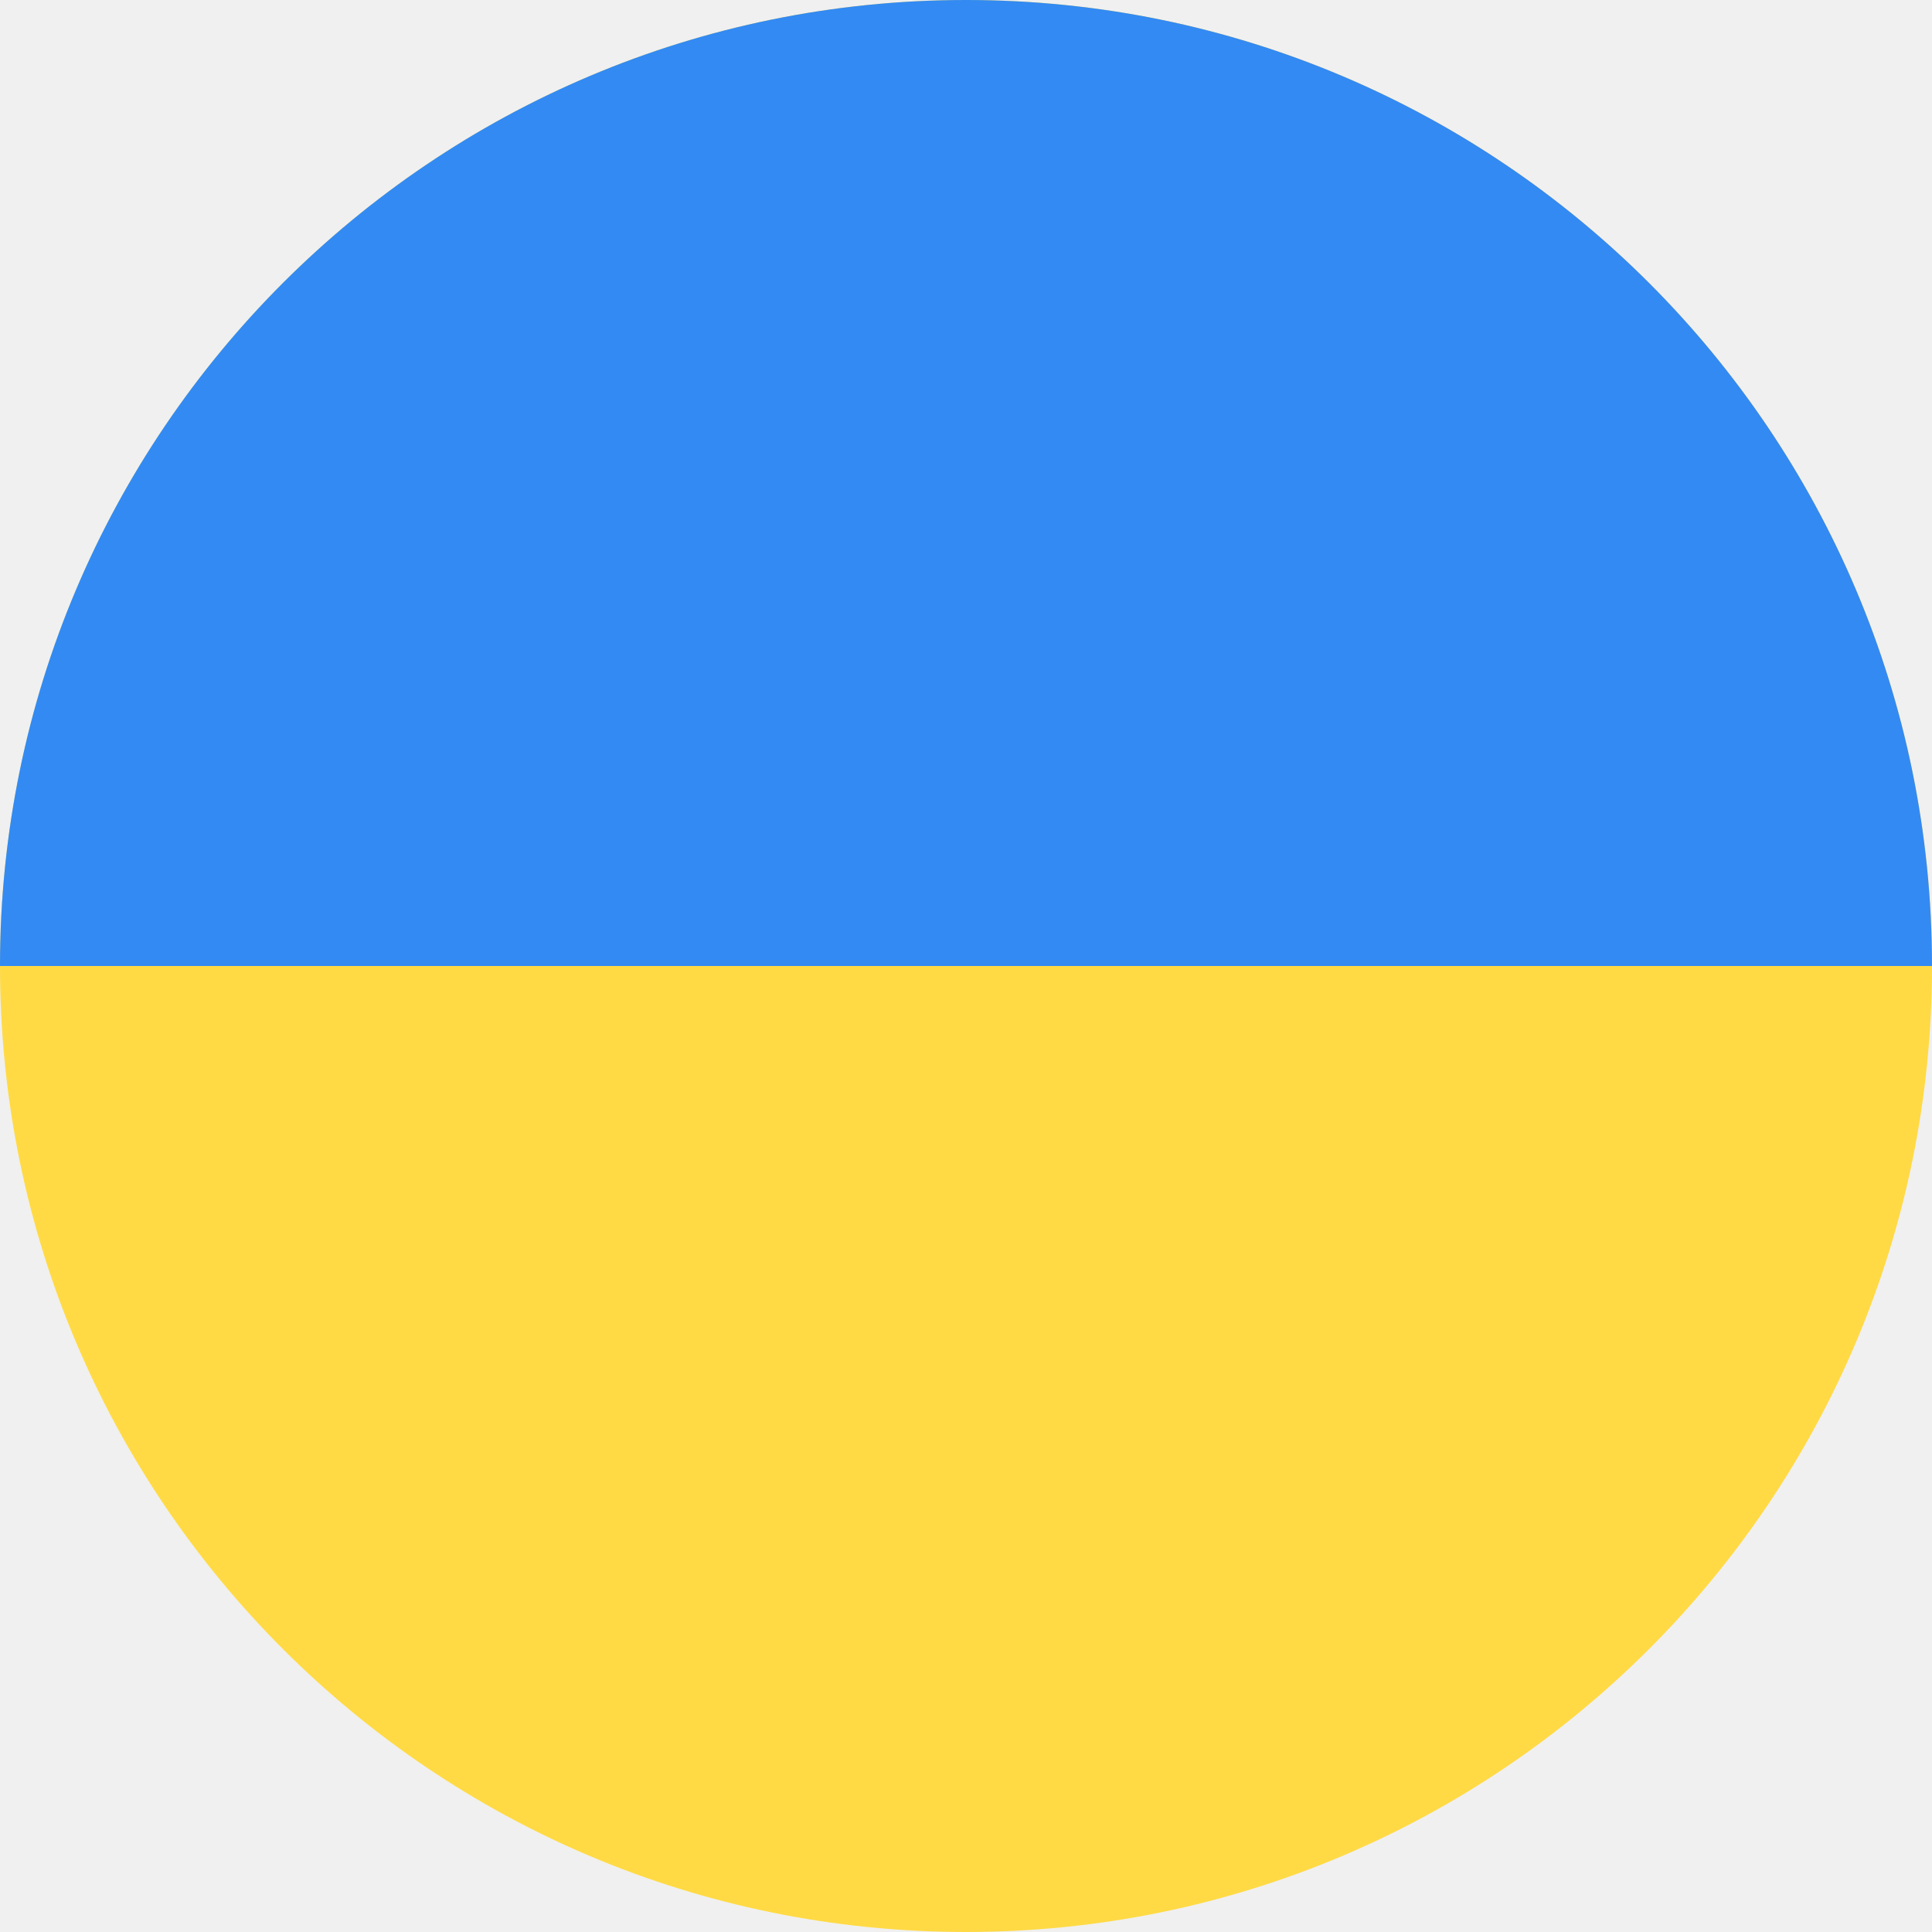
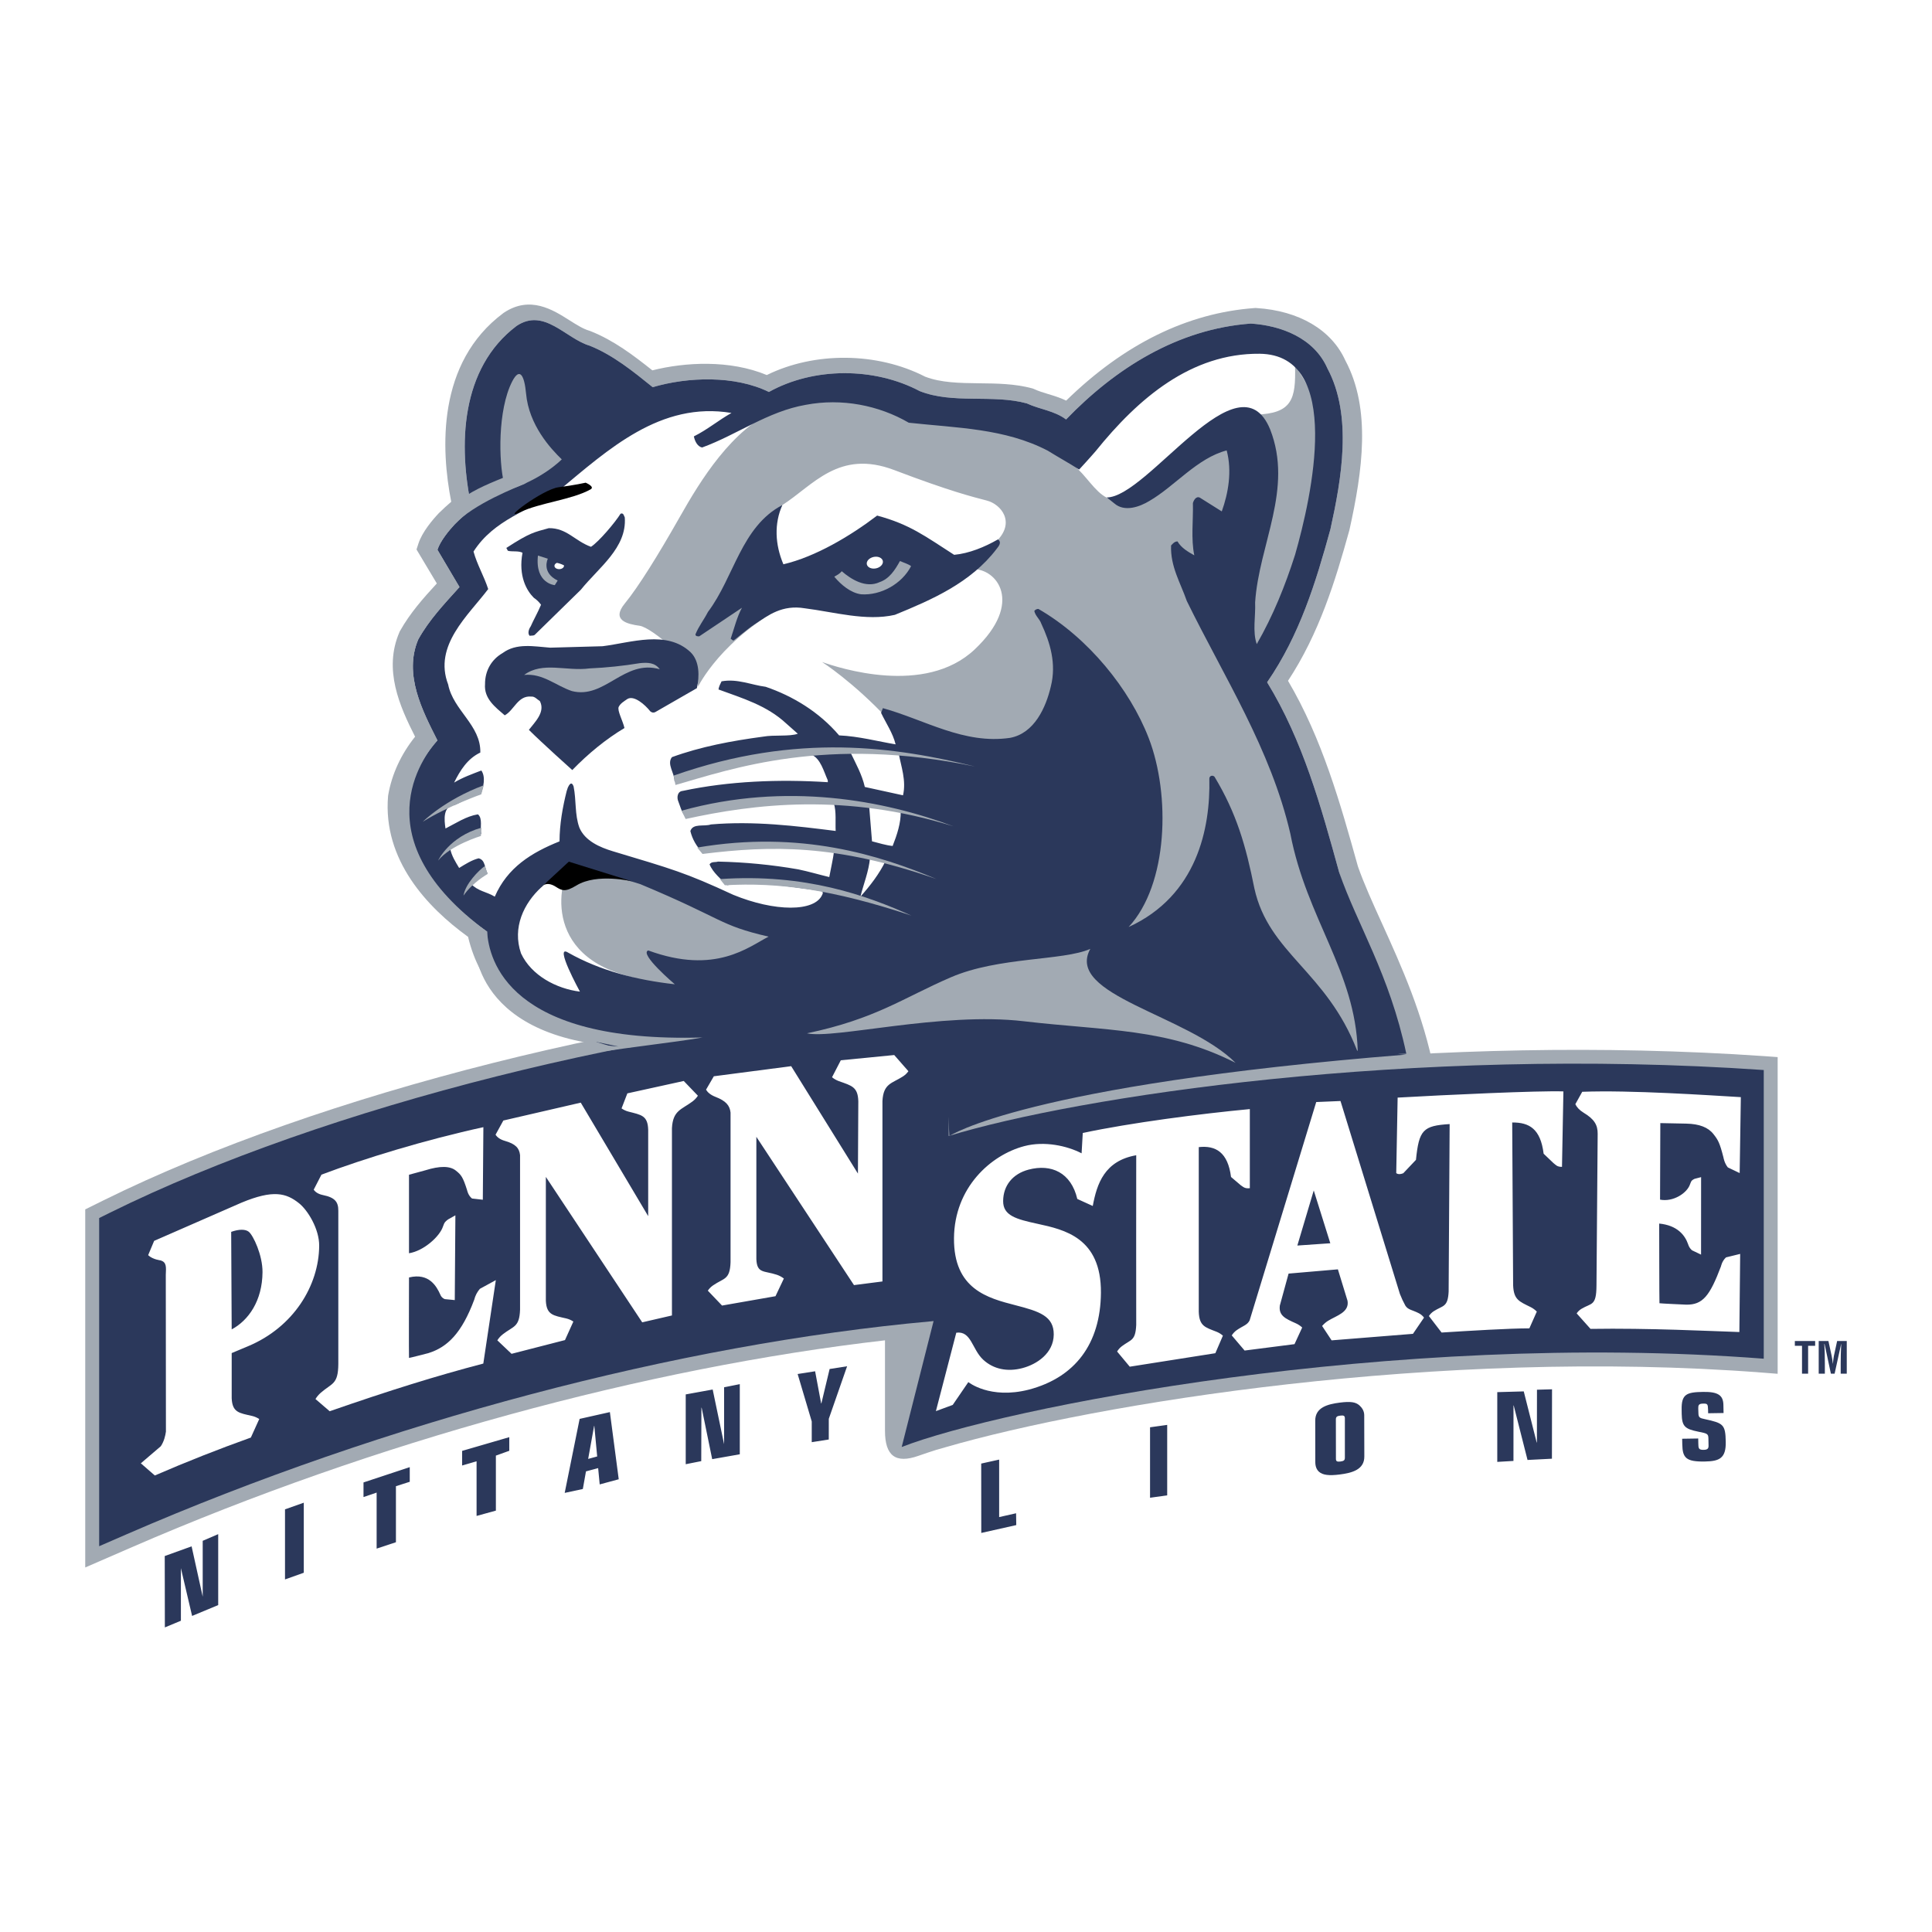
- <svg xmlns="http://www.w3.org/2000/svg" version="1.1" id="Layer_1" x="0px" y="0px" viewBox="0 0 512 512" style="enable-background:new 0 0 512 512;" xml:space="preserve">
-   <circle style="fill:#FFDA44;" cx="256" cy="256" r="256" />
-   <path style="fill:#338AF3;" d="M0,256C0,114.616,114.616,0,256,0s256,114.616,256,256" />
-   <g>
- </g>
-   <g>
- </g>
-   <g>
- </g>
-   <g>
- </g>
-   <g>
- </g>
-   <g>
- </g>
-   <g>
- </g>
-   <g>
- </g>
-   <g>
- </g>
-   <g>
- </g>
-   <g>
- </g>
-   <g>
- </g>
-   <g>
- </g>
-   <g>
- </g>
-   <g>
- </g>
+ <svg xmlns="http://www.w3.org/2000/svg" width="2500" height="2500" viewBox="0 0 192.756 192.756">
+   <g fill-rule="evenodd" clip-rule="evenodd">
+     <path fill="#fff" d="M0 0h192.756v192.756H0V0z" />
+     <path d="M38.717 79.428l.008-.056.009-.06c.359-2.075 1.282-4.067 2.68-5.812-1.533-3.028-3.179-6.684-1.563-10.428l.026-.063.035-.063c1.023-1.811 2.305-3.248 3.67-4.735l-2.027-3.39.189-.581c.378-1.176 1.446-2.417 2.046-3.051.435-.417.766-.736 1.229-1.129-1.026-5.222-1.45-13.871 5.205-18.827l.033-.025.031-.019c2.605-1.723 4.869-.286 6.523.763.706.445 1.372.869 1.988 1.044l.062.022.061.022c2.315.919 4.28 2.414 6.163 3.91 3.278-.825 7.735-1.066 11.417.468 4.765-2.344 11.002-2.3 15.794.16 1.595.615 3.441.637 5.398.663 1.746.019 3.551.038 5.273.502l.113.034.104.047c.416.192.887.339 1.387.49.572.172 1.189.361 1.803.653 5.779-5.64 12.098-8.75 18.801-9.233l.09-.006.096.006c4.256.27 7.482 2.175 8.863 5.228 2.588 4.839 1.725 10.994.406 16.925l-.006.035-.014.038c-1.383 4.993-3.002 10.247-6.105 14.963 3.406 5.774 5.227 12.248 6.975 18.521.607 1.735 1.486 3.671 2.418 5.722 1.93 4.259 4.115 9.085 5.205 14.756l-2.635.506c-.021-.124-.057-.239-.084-.357l-89.324-6.883s-3.102-1.472-4.361-6.719c-4.069-2.943-8.518-7.663-7.982-14.041z" fill="#a2aab3" />
+     <path d="M176.064 105.373c-32.783-2.266-65.182 2.007-80.03 6.113V98.857l-3.539.22c-27.566 1.704-60.573 10.012-82.137 20.666l-1.854.918v35.725l4.661-2.025c24.121-10.481 51.205-17.891 75.13-20.636v9.025c0 2.504 1.066 3.295 3.32 2.504a62.822 62.822 0 0 1 1.838-.614l.006.002.858-.247c15.032-4.363 49.153-9.949 81.548-7.448l1.492.117v-31.597l-1.293-.094z" fill="#a2aab3" />
+     <path d="M94.646 113.338v-13.002l-2.064.128c-27.4 1.695-60.197 9.942-81.606 20.524l-1.083.537v32.741l2.72-1.183c25.835-11.229 55.092-18.974 80.264-21.253l.267-.028-3.181 12.565c9.79-3.824 48.766-11.68 86.008-8.809v-28.801c-35.325-2.439-68.51 2.663-81.325 6.581z" fill="#2b385b" />
+     <path fill="#2b385b" d="M28.435 150.588l1.874-.664v6.989l-1.874.668v-6.993zM37.577 148.916l-1.31.445v-1.458l4.614-1.526v1.46l-1.379.442v5.589l-1.925.638v-5.59zM47.548 145.793l-1.441.421v-1.459l4.704-1.369v1.359l-1.337.481v5.489l-1.926.53v-5.452zM70.003 140.445l-.023.005-.016 5.327-1.549.308v-6.964l2.689-.489 1.139 5.454v-5.677l1.566-.313v6.998l-2.753.487-1.053-5.136zM57.83 141.563l3.018-.678.883 6.702-1.899.513-.154-1.626-1.215.326-.313 1.757-1.81.39 1.49-7.384zm1.465.698l-.023.012-.591 3.283.9-.245-.286-3.05zM18.048 156.454v5.247l-1.6.666-.012-7.121 2.68-.966 1.108 5.021v-5.574l1.546-.665v7.077l-2.604 1.083-1.118-4.768zM80.988 141.82l-1.407-4.735 1.743-.273.601 3.207.024-.002.822-3.431 1.745-.274-1.827 5.242-.002 2.065-1.699.267v-2.066zM136.109 141.18l.01 4.114c.02 1.335-1.229 1.664-2.467 1.818-1.064.134-1.674.054-2.047-.267-.248-.217-.375-.537-.377-.979l-.006-4.111c-.016-1.334 1.232-1.663 2.467-1.818 1.07-.134 1.559-.052 1.93.269.246.218.483.535.49.974zm-1.931.313c-.002-.25-.133-.297-.455-.257-.32.038-.443.12-.443.374l.006 3.945c0 .251.125.297.451.26.32-.041.443-.121.441-.373v-3.949zM97.895 146.021l1.791-.397v5.736l1.689-.381.018 1.179-3.491.784-.007-6.921zM114.74 142.401l1.711-.239v7.03l-1.711.239v-7.03zM151.023 140.224l-.021.002-.004 5.532-1.615.095v-6.959l2.642-.074 1.293 5.11.02-.019.006-5.258 1.502-.043-.01 6.926-2.434.125-1.379-5.437zM169.441 144.008c.01.465.01.653.523.644.381-.007.502-.12.498-.41l-.014-.732c-.008-.471-.125-.496-1.031-.676-1.342-.269-1.605-.554-1.633-1.762l-.006-.419c-.033-1.58.508-1.754 2.146-1.782 1.494-.024 2 .344 2.02 1.29l.016.816-1.539.024-.006-.325c-.014-.603-.062-.647-.5-.638-.455.007-.484.176-.48.496l.016.448c.004.433.131.506.639.605 1.844.402 2.059.521 2.088 2.267.031 1.635-.627 1.937-2.088 1.961-1.871.032-2.223-.357-2.248-1.707l-.012-.564 1.602-.025.009.489zM179.072 133.795h2.026v.477h-.702v2.778h-.609v-2.778h-.715v-.477zM182.064 137.05h-.611v-3.255h.969l.328 1.508c.049.247.086.501.113.753h.008c.029-.32.051-.539.092-.753l.328-1.508h.961v3.255h-.605v-1.022c0-.649.014-1.296.053-1.942h-.01l-.65 2.965h-.371l-.633-2.965h-.027c.047.646.057 1.293.057 1.942v1.022h-.002z" />
+     <path d="M108.779 94.671c-2.73 1.201-9.145.781-13.896 2.828-4.75 2.043-7.48 4.151-14.372 5.595 2.731.601 13.423-2.165 21.62-1.205 8.195.963 14.256.662 21.141 4.151-4.809-4.811-17.04-6.737-14.493-11.369z" fill="#a2aab3" />
+     <path d="M48.597 92.952c-4.335-3.026-8.352-7.526-7.88-13.229.376-2.19 1.441-4.205 2.922-5.85-1.498-2.966-3.395-6.587-1.91-10.08 1.094-1.961 2.553-3.493 4.111-5.222l-2.199-3.719c.277-.866 1.142-1.92 1.724-2.542.545-.531.914-.892 1.711-1.532-1.401-6.392-1.117-14.05 4.464-18.261 2.761-1.843 4.889 1.271 7.305 1.979 2.314.929 4.323 2.559 6.274 4.134 3.514-1.036 8.197-1.192 11.594.478 4.485-2.499 10.537-2.474 15.042-.089 3.307 1.318 7.316.298 10.689 1.228 1.27.597 2.744.722 3.918 1.604 4.926-5.109 11.148-9.035 18.434-9.568 3.006.194 6.309 1.427 7.645 4.481 2.527 4.732 1.389 11.059.297 16.03-1.465 5.342-3.09 10.604-6.318 15.278 3.566 5.812 5.377 12.386 7.189 18.965 2.217 6.452-5.906 4.701-5.285 14.482l-73.996-.278-5.731-8.289z" fill="#fff" />
+     <path d="M124.105 43.463c-2.139-4.783-7.555 6.387-14.246 6.986l10.086 12.08s7.623-11.336 4.16-19.066z" fill="#a2aab3" />
+     <path d="M77.471 40.84c-4.485 2.03-7.538 7.008-9.671 10.777-2.138 3.766-4.085 6.907-5.464 8.595-1.378 1.683.26 2.053 1.484 2.222 1.226.173 5.78 4.004 5.833 6.066 0 0 2.332-4.852 9.151-8.336l-3.174-4.647 2.423-5.127c3.06-1.949 5.624-5.599 11.171-3.49 5.55 2.111 7.797 2.667 9.231 3.041 1.434.373 2.908 2.184.928 4.095-1.984 1.908-2.367 2.74-2.367 2.74 2.438-.066 5.174 3.357.217 8.027-4.96 4.67-13.574 1.82-15.217 1.246 0 0 3.104 1.974 6.662 5.79l12.734 34.904 36.225-2.124-12.664-36.672s13.094-19.517 4.234-31.424c.084 3.292-.279 4.742-3.939 4.846 0 0-1.863 13.646-7.453 17.509-.756-5.335-3.635-6.49-6.547-8.881 0 0 2.453.21 4.797-3.355-5.527 6.387-6.469 1.752-8.961-.235-2.492-1.993-4.205-5.037-10.108-5.488-5.912-.456-11.289-3.807-19.525-.079zM64.948 87.854l-.886-.147-6.726-1.814c-1.107.442-3.838 8.448 4.37 11.204 10.812 3.635 20.303-1.18 20.303-1.18l-17.061-8.063z" fill="#a2aab3" />
+     <path d="M140.307 105.128c-1.676-7.935-4.922-12.926-6.697-18.092-1.812-6.579-3.623-13.153-7.189-18.965 3.229-4.674 4.854-9.936 6.318-15.278 1.092-4.971 2.23-11.297-.297-16.03-1.336-3.054-4.639-4.287-7.645-4.481-7.285.533-13.508 4.459-18.434 9.568-1.174-.882-2.648-1.007-3.918-1.604-3.373-.93-7.383.091-10.689-1.228-4.505-2.385-10.557-2.41-15.042.089-3.397-1.67-8.08-1.514-11.594-.478-1.951-1.575-3.959-3.205-6.274-4.134-2.416-.709-4.544-3.822-7.305-1.979-5.581 4.211-5.865 11.869-4.464 18.261-.797.64-1.166 1.001-1.711 1.532-.583.622-1.447 1.676-1.724 2.542l2.199 3.719c-1.558 1.729-3.017 3.261-4.111 5.222-1.484 3.493.413 7.114 1.91 10.08-1.481 1.645-2.546 3.659-2.922 5.85-.472 5.703 3.545 10.203 7.88 13.229-.221 6.26 2.96 7.403 2.96 7.403 2.318 3.02 7.5 3.465 7.5 3.465 1.788.559 3.591 1.062 5.152 1.578-1.993.53 1.978.729 1.978.729.586.245 1.104.504 1.512.777 2.649 1.792 4.378 4.515 12.544 4.729 3.569.092 7.976-.973 12.292-1.455a25.59 25.59 0 0 0 1.977-.302l.208 3.465s7.514-5.078 45.557-8.122l-.816-.066.845-.024zm-90.942-15.67c-.886-.527-1.639-.514-2.396-1.292.561-.345 1.097-.693 1.66-1.038-.286-.518-.198-1.347-.883-1.494-.703.185-1.32.587-1.938.963-.34-.571-.766-1.217-.896-1.961.855-.578 1.938-.913 2.962-1.268l.132-.201c-.126-.545.177-1.522-.326-1.921-1.195.198-2.184.886-3.232 1.413-.132-.852-.279-2.257.917-2.346.864-.354 1.61-.979 2.588-1.063.281-.697.525-1.726.071-2.378-.916.357-1.86.687-2.718 1.208.594-1.202 1.324-2.385 2.616-2.998.063-2.736-2.703-4.205-3.208-6.788-1.498-3.903 2.021-6.904 3.994-9.524-.418-1.287-1.103-2.426-1.465-3.741 2.066-3.232 5.587-4.074 8.477-6.06 4.958-4.114 10.167-8.951 17.26-7.768-1.342.753-2.356 1.639-3.753 2.338.094.471.356 1.014.822 1.108 3.507-1.28 6.553-3.603 10.352-4.259 3.577-.678 7.276.045 10.267 1.786 4.84.528 9.583.562 13.868 2.79 1.021.634 2.133 1.249 3.131 1.883 0 0 1.111-1.206 1.639-1.824 4.275-5.307 9.547-9.788 16.363-9.729 8.41.088 5.184 14.323 3.541 20.054-.98 3.066-2.178 6.053-3.824 8.916-.441-1.258-.1-2.787-.162-4.165.385-5.812 3.834-11.316 1.494-17.27-3.127-7.589-12.195 6.801-16.301 6.801 0 0 .383.282.748.586 1.031.91 2.555.341 3.508-.235 2.549-1.478 4.764-4.274 7.713-5.043.547 2.056.17 4.247-.49 6.085l-2.189-1.375c-.385-.182-.623.295-.691.546.045 1.735-.205 3.537.139 5.212-.607-.342-1.301-.737-1.676-1.39-.299.01-.455.208-.641.405-.078 2.102.941 3.728 1.568 5.536 3.723 7.601 8.385 14.785 10.334 23.232 1.637 8.499 6.477 13.705 6.721 21.638l-.057-.005c-3.076-7.94-8.822-9.692-10.254-16.185-.848-4.256-1.785-7.507-3.98-11.144-.195-.189-.521-.098-.514.207.113 4.918-1.213 11.656-8.051 14.788 3.939-4.237 4.195-13.193 1.996-18.867-1.877-4.849-6.018-9.999-10.998-12.867a.494.494 0 0 0-.41.201c.1.496.545.812.691 1.255.896 1.905 1.525 4.014.961 6.264-.49 2.113-1.646 4.686-4.062 5.141-4.612.677-8.523-1.809-12.698-2.963l-.178.474c.494 1.036 1.172 2.008 1.448 3.138-1.724-.285-3.674-.809-5.637-.894-2-2.351-4.632-3.929-7.327-4.849-1.45-.185-2.831-.834-4.403-.543-.129.283-.262.502-.304.81 2.368.873 4.811 1.579 6.767 3.402l1.147 1.016c-.838.298-2.372.092-3.456.289-3.149.42-6.24 1.001-9.104 2.046-.537.697.264 1.569.259 2.395l.389.238c4.24-1.358 8.628-2.392 13.275-2.88.909.389 1.218 1.65 1.624 2.552l.007.194c-4.834-.308-9.87-.117-14.479.869-.543.043-.606.678-.433 1.061.231.574.359 1.261.887 1.632 4.657-1.177 9.715-1.566 14.625-1.453.267.819.136 1.926.183 2.755-3.966-.5-8.149-1.017-12.444-.65-.677.239-1.803-.144-2.054.663a4.477 4.477 0 0 0 1.229 2.146c4.375-.505 8.812-.712 13.083-.028-.042.533-.309 1.667-.453 2.47-1.031-.248-2.057-.553-3.097-.769a53.017 53.017 0 0 0-8.009-.775c-.271.094-.627-.034-.836.273.32.819 1.183 1.513 1.745 2.077 2.85-.411 5.971.11 8.845.499.246.079.871.004.665.424-.732 1.786-4.783 1.729-8.886.044-4.842-2.244-6.077-2.561-12.026-4.35-1.266-.383-2.781-1.026-3.335-2.363-.473-1.315-.292-2.699-.574-4.099-.059-.176-.252-.608-.573.107l-.121.364c-.395 1.582-.704 3.268-.71 5.006-2.808 1.128-5.202 2.609-6.459 5.515zM87 83.938l-.284-3.499c1.094.079 2.131.245 3.146.521.033 1.129-.373 2.353-.804 3.442-.656-.062-1.37-.291-2.058-.464zm1.363 1.946c-.647 1.318-1.515 2.448-2.521 3.578.319-1.278.834-2.508.959-3.863l1.562.285zm-2.08-7.369c-.28-1.233-.88-2.294-1.401-3.383.974-.276 2.262-.062 3.32-.173l1.448.151c.257 1.374.784 2.768.444 4.239l-3.811-.834zM57.861 98.936c-2.352-.294-4.842-1.606-5.879-3.816-.888-2.57.272-5.002 2.053-6.624 2.282-2.326 7.294-1.121 9.852-.283 8.368 3.489 7.779 4.076 12.796 5.236-1.966.994-5.292 3.846-12.007 1.377-.946.328 2.651 3.376 2.651 3.376-3.773-.421-7.424-1.34-10.634-3.154-1.479-.935 1.168 3.888 1.168 3.888z" fill="#2b385b" />
+     <path d="M78.053 50.39c-.819 1.845-.736 3.92.106 5.909 3.199-.747 6.683-2.827 9.354-4.86 3.265.878 4.797 2.065 7.683 3.916 1.488-.135 3.057-.781 4.369-1.538.42.292.059.703-.135.951-2.578 3.382-6.458 5.065-10.15 6.575-2.874.658-6.084-.29-8.983-.653-2.255-.374-3.625.675-5.033 1.613-.739.486-1.846 1.462-2.104 1.61l-.26-.186c.327-.948.628-2.194 1.125-3.091l-4.259 2.85c-.163.003-.353.009-.385-.183.331-.835.833-1.431 1.248-2.244 2.632-3.495 3.307-8.495 7.424-10.669zM62.335 51.629c.218 3.029-2.594 4.984-4.386 7.212l-4.594 4.494c-.131.113-.354.062-.515.098-.225-.245-.074-.688.11-.942.228-.539.681-1.327 1.03-2.155a2.878 2.878 0 0 0-.725-.7c-.701-.697-1.557-2.15-1.125-4.488-.391-.21-1.008-.091-1.414-.185-.135-.034-.09-.229-.217-.283 2.422-1.575 2.8-1.575 4.256-1.986 1.8-.022 2.582 1.274 4.207 1.861.805-.518 2.454-2.489 2.951-3.302.3-.119.335.21.422.376zM68.909 65.083c.898.888.885 2.404.619 3.575l-4.136 2.379c-.139.087-.337.084-.518-.073-.508-.646-1.63-1.647-2.298-1.214-.319.229-.669.414-.849.778-.163.358.417 1.396.576 2.108-1.852 1.103-3.642 2.577-5.207 4.193 0 .003-3.125-2.803-4.329-4.011.605-.788 1.668-1.782 1.093-2.875-.275-.157-.502-.48-.858-.445-1.336-.129-1.707 1.371-2.645 1.87-.921-.803-2.087-1.654-1.965-3.119-.007-1.328.643-2.451 1.741-3.085 1.393-1.036 3.117-.669 4.756-.546l5.23-.144c2.853-.357 6.417-1.644 8.79.609z" fill="#2b385b" />
+     <path d="M51.866 51.108c2.012-.954 5.212-1.249 7.057-2.284.465-.264-.491-.666-.491-.666s-1.11.251-2.709.455c-1.598.211-5.866 3.449-3.857 2.495zM63.062 87.934s-3.494-.848-5.544.404c-1.134.69-1.445.53-2.083.125-1-.64-1.472.084-1.472.084l2.787-2.579 6.312 1.966z" />
+     <path d="M48.22 136.043l1.249-8.326-1.591.869a2.602 2.602 0 0 0-.562 1.08c-1.248 3.352-2.68 4.741-4.566 5.332 0 0-1.897.495-1.944.483-.021-.054 0-8.028 0-8.028 2.015-.492 2.76.911 3.116 1.695a.779.779 0 0 0 .451.465l1 .097.061-8.457-.736.412c-.432.329-.383.438-.505.714-.329.993-1.926 2.43-3.387 2.658v-7.833l1.625-.442c1.459-.456 2.456-.445 3.046.025.527.42.701.624 1.122 1.948 0 0 .101.539.496.841l1.076.122.056-7.24c-5.747 1.25-11.931 3.137-16.157 4.739l-.77 1.495c.156.234.439.441.932.542 1.205.245 1.528.697 1.522 1.575v15.274c-.017 2.065-.62 1.889-1.749 2.871a2.676 2.676 0 0 0-.53.628l1.417 1.218c6-2.083 10.579-3.511 15.328-4.757z" fill="#fff" />
+     <path d="M14.051 145.995l1.396 1.214a157.51 157.51 0 0 1 9.576-3.782h.004l.837-1.849a2.136 2.136 0 0 0-.694-.304c-1.288-.298-1.989-.33-2.054-1.77v-4.507l1.618-.678c4.559-1.902 7.081-6.055 7.111-10.023.013-1.689-1.147-3.56-2.005-4.243-1.278-1.02-2.568-1.385-5.746-.063l-8.715 3.811-.598 1.427c.465.443 1.26.525 1.26.525.58.193.536.643.5 1.434l.013 15.645c-.054.402-.186.977-.511 1.46l-1.992 1.703zm9.014-23.092c.77-.277 1.42-.28 1.755-.01.442.352 1.385 2.334 1.371 4.035-.022 2.86-1.401 4.812-3.076 5.706l-.05-9.731zM68.218 107.849l-5.626 1.236-.58 1.5c.194.135.42.25.689.32 1.282.332 1.928.379 1.969 1.82v8.609l-6.728-11.324-7.724 1.785-.776 1.413c.157.247.44.478.932.618 1.066.305 1.436.719 1.512 1.421v15.413c-.061 1.782-.659 1.629-1.735 2.473a2.4 2.4 0 0 0-.533.591l1.419 1.347 5.329-1.37h.002l.836-1.849a2.159 2.159 0 0 0-.695-.307c-1.285-.299-1.984-.332-2.049-1.771V117.42l9.614 14.509 2.966-.685v-18.688c.095-1.783.956-1.843 2.048-2.662.231-.173.405-.366.542-.574l-1.412-1.471zM89.217 105.261l-5.325.522h-.004l-.877 1.695c.194.153.419.292.688.389 1.282.458 1.896.57 1.935 2.016l-.038 7.206-6.659-10.717-7.718 1.008-.778 1.338c.159.264.444.521.931.711 1.069.412 1.438.871 1.515 1.576v14.927c-.062 1.776-.659 1.562-1.735 2.304a1.953 1.953 0 0 0-.532.533l1.419 1.487 5.329-.933h.003l.835-1.764a2.416 2.416 0 0 0-.694-.373c-1.285-.43-1.986-.105-2.05-1.554v-12.211l9.74 14.794 2.84-.364v-17.998c.091-1.77.955-1.751 2.047-2.459a1.96 1.96 0 0 0 .543-.519l-1.415-1.614zM173.537 132.897l.08-7.795-1.412.347c-.406.372-.502.891-.502.891-1.111 2.937-1.809 3.859-3.484 3.825 0 0-2.613-.116-2.654-.141-.018-.057-.027-7.949-.027-7.949 1.799.175 2.568 1.151 2.883 2.055.119.408.398.615.398.615l.896.429.004-7.731-.652.17c-.387.184-.342.311-.453.546-.293.882-1.691 1.788-2.99 1.528l.027-7.635 2.594.052c1.293.028 2.178.37 2.705 1.043.465.592.621.854.996 2.319 0 0 .088.573.441 1.007l1.18.564.117-7.575c-3.168-.185-10.99-.719-15.824-.534l-.688 1.237c.137.288.393.587.826.851 1.074.646 1.408 1.225 1.402 2.102l-.119 15.158c-.014 2.056-.5 1.704-1.5 2.307a1.49 1.49 0 0 0-.477.455l1.383 1.545c5.834-.092 11.936.221 14.85.314zM129.436 124.268l1.637-5.497 1.652 5.269-3.289.228zm11.535 8.809l1.104-1.619a1.49 1.49 0 0 0-.512-.433c-.658-.343-1.09-.334-1.354-.77a9.591 9.591 0 0 1-.539-1.154l-5.928-19.253-2.422.103-6.645 21.786c-.236.474-.666.536-1.301.981a1.88 1.88 0 0 0-.482.516l1.283 1.51 4.979-.638.766-1.66a2.323 2.323 0 0 0-.635-.42c-1.061-.469-1.727-.779-1.596-1.771l.873-3.188 4.92-.424.961 3.136c.197 1.157-1.1 1.475-1.932 1.993-.24.144-.434.329-.604.52l.947 1.435 8.117-.65zM141.27 115.719c.305-2.979.695-3.407 3.361-3.57l-.1 16.715c-.08 1.588-.564 1.361-1.494 1.96a1.661 1.661 0 0 0-.475.478l1.264 1.645c2.914-.182 6.756-.417 8.75-.417h.008l.744-1.672a2.316 2.316 0 0 0-.619-.45c-1.139-.567-1.686-.728-1.744-2.181l-.092-16.237c1.699-.012 2.826.624 3.135 3.116l.975.93c.273.213.361.382.857.382l.141-7.528c-2.416-.088-11.707.342-16.539.618l-.139 7.529s.191.223.703.017l1.264-1.335zM122.82 117.427c-.312-2.457-1.525-3.169-3.219-2.978v16.426c.049 1.446.646 1.55 1.787 1.999.238.097.447.231.621.386l-.754 1.75-8.539 1.345-1.262-1.514c.117-.191.268-.373.473-.527.928-.697 1.355-.521 1.434-2.118-.014-.112 0-16.937 0-16.937-3.164.555-3.922 2.839-4.336 5.062l-1.543-.702c-.619-2.635-2.594-3.522-4.859-2.926-1.582.418-2.529 1.586-2.539 3.133-.012 1.453 1.293 1.811 3.428 2.273 2.686.584 6.365 1.386 6.328 6.877-.041 5.116-2.594 8.458-7.193 9.668-3.898.993-6.035-.752-6.035-.752l-1.559 2.278-1.678.618 2.034-7.824c1.502-.203 1.562 1.655 2.686 2.696 1.016.941 2.408 1.233 3.906.838 1.438-.374 3.115-1.48 3.131-3.352.014-1.843-1.443-2.313-3.828-2.925-2.748-.71-6.163-1.588-6.124-6.685.038-5.052 3.665-8.304 7.014-9.187 2.021-.533 4.281-.028 5.717.716l.117-2.027c4.748-1.017 11.752-1.921 16.668-2.384v7.892c-.496.054-.627-.106-.904-.292l-.972-.827zM87.167 55.565c.44-.092.849.09.914.404.063.314-.243.646-.682.737-.444.091-.852-.091-.917-.408-.06-.313.243-.639.685-.733zM55.562 56.155c-.146.062-.249.175-.245.304.003.186.222.333.488.324.264-.006.473-.164.469-.354 0-.007-.005-.016-.009-.025a2.705 2.705 0 0 0-.703-.249z" fill="#fff" />
+     <path d="M65.826 66.772c-3.55-1.036-5.48 3.021-8.773 2.175-1.599-.538-2.911-1.796-4.76-1.608 1.846-1.374 4.217-.339 6.525-.652a42.291 42.291 0 0 0 5.029-.525c.757-.075 1.493-.068 1.979.61zM90.897 56.487c-.907 1.764-3.018 2.943-4.984 2.806-1.04-.138-2.002-.948-2.677-1.757.31-.176.537-.29.747-.544.921.801 2.402 1.73 3.775 1.087.974-.333 1.54-1.215 2.031-2.106.222.107.912.326 1.108.514zM67.21 77.382l.181.938c5.597-1.604 15.025-4.933 29.884-1.845-7.778-1.911-17.664-3.457-30.065.907zM67.998 80.885l.408.828c6.808-1.5 15.934-2.633 26.725.734-6.885-2.598-16.689-4.462-27.133-1.562zM69.559 84.562l.531.637c6.911-.854 13.33-.982 23.336 2.502-5.645-2.367-13.539-4.903-23.867-3.139zM71.826 87.707l.494.615c5.354-.302 10.737.414 18.607 3.025-4.417-1.984-10.553-4.226-19.101-3.64zM48.266 78.346l-.248.9s-3.435 1.23-5.836 2.74c0 0 2.18-2.187 6.084-3.64zM48.027 82.579l-.044.825s-3.027.911-4.271 2.451c0 0 1.086-2.363 4.315-3.276zM48.385 86.398l.267.8s-1.494.829-2.407 2.157c.172-1.167 1.533-2.54 2.14-2.957zM50.284 48.188c-.53-2.116-.638-7.278.812-10.119.77-1.503 1.226-.58 1.39 1.2.285 3.151 2.453 5.492 3.562 6.562 0 0-1.975 2.046-5.539 3.107l-.225-.75z" fill="#a2aab3" />
+     <path d="M61.703 104.412c-15.062-1.083-14.385-10.765-14.385-10.765-14.327-10.587-5.075-20.005-5.075-20.005-5.627-8.885-.362-13.15 1.79-15.328l-2.066-3.393c2.509-4.7 4.48-5.742 8.251-7.259.386-.081 1.862.612 2.277.546-.903.382-5.261 2.062-7.13 4.102-.583.622-1.447 1.676-1.724 2.542l2.199 3.719c-1.558 1.729-3.017 3.261-4.111 5.222-1.484 3.493.413 7.114 1.91 10.08-1.481 1.645-7.614 9.861 4.958 19.078.185 2.784 2.083 11.134 21.496 10.557-2.214.43-9.833 1.265-12.269 1.804l1.715-1.354 2.164.454z" fill="#a2aab3" />
+     <path d="M53.671 55.43l.987.312s-.679 1.371.982 2.18l-.289.458c.001-.001-1.989-.148-1.68-2.95zM108.779 94.671c-2.73 1.201-9.145.781-13.896 2.828-4.75 2.043-7.48 4.151-14.372 5.595 2.731.601 13.423-2.165 21.62-1.205 8.195.963 14.256.662 21.141 4.151-4.809-4.811-17.04-6.737-14.493-11.369z" fill="#a2aab3" />
+   </g>
</svg>
